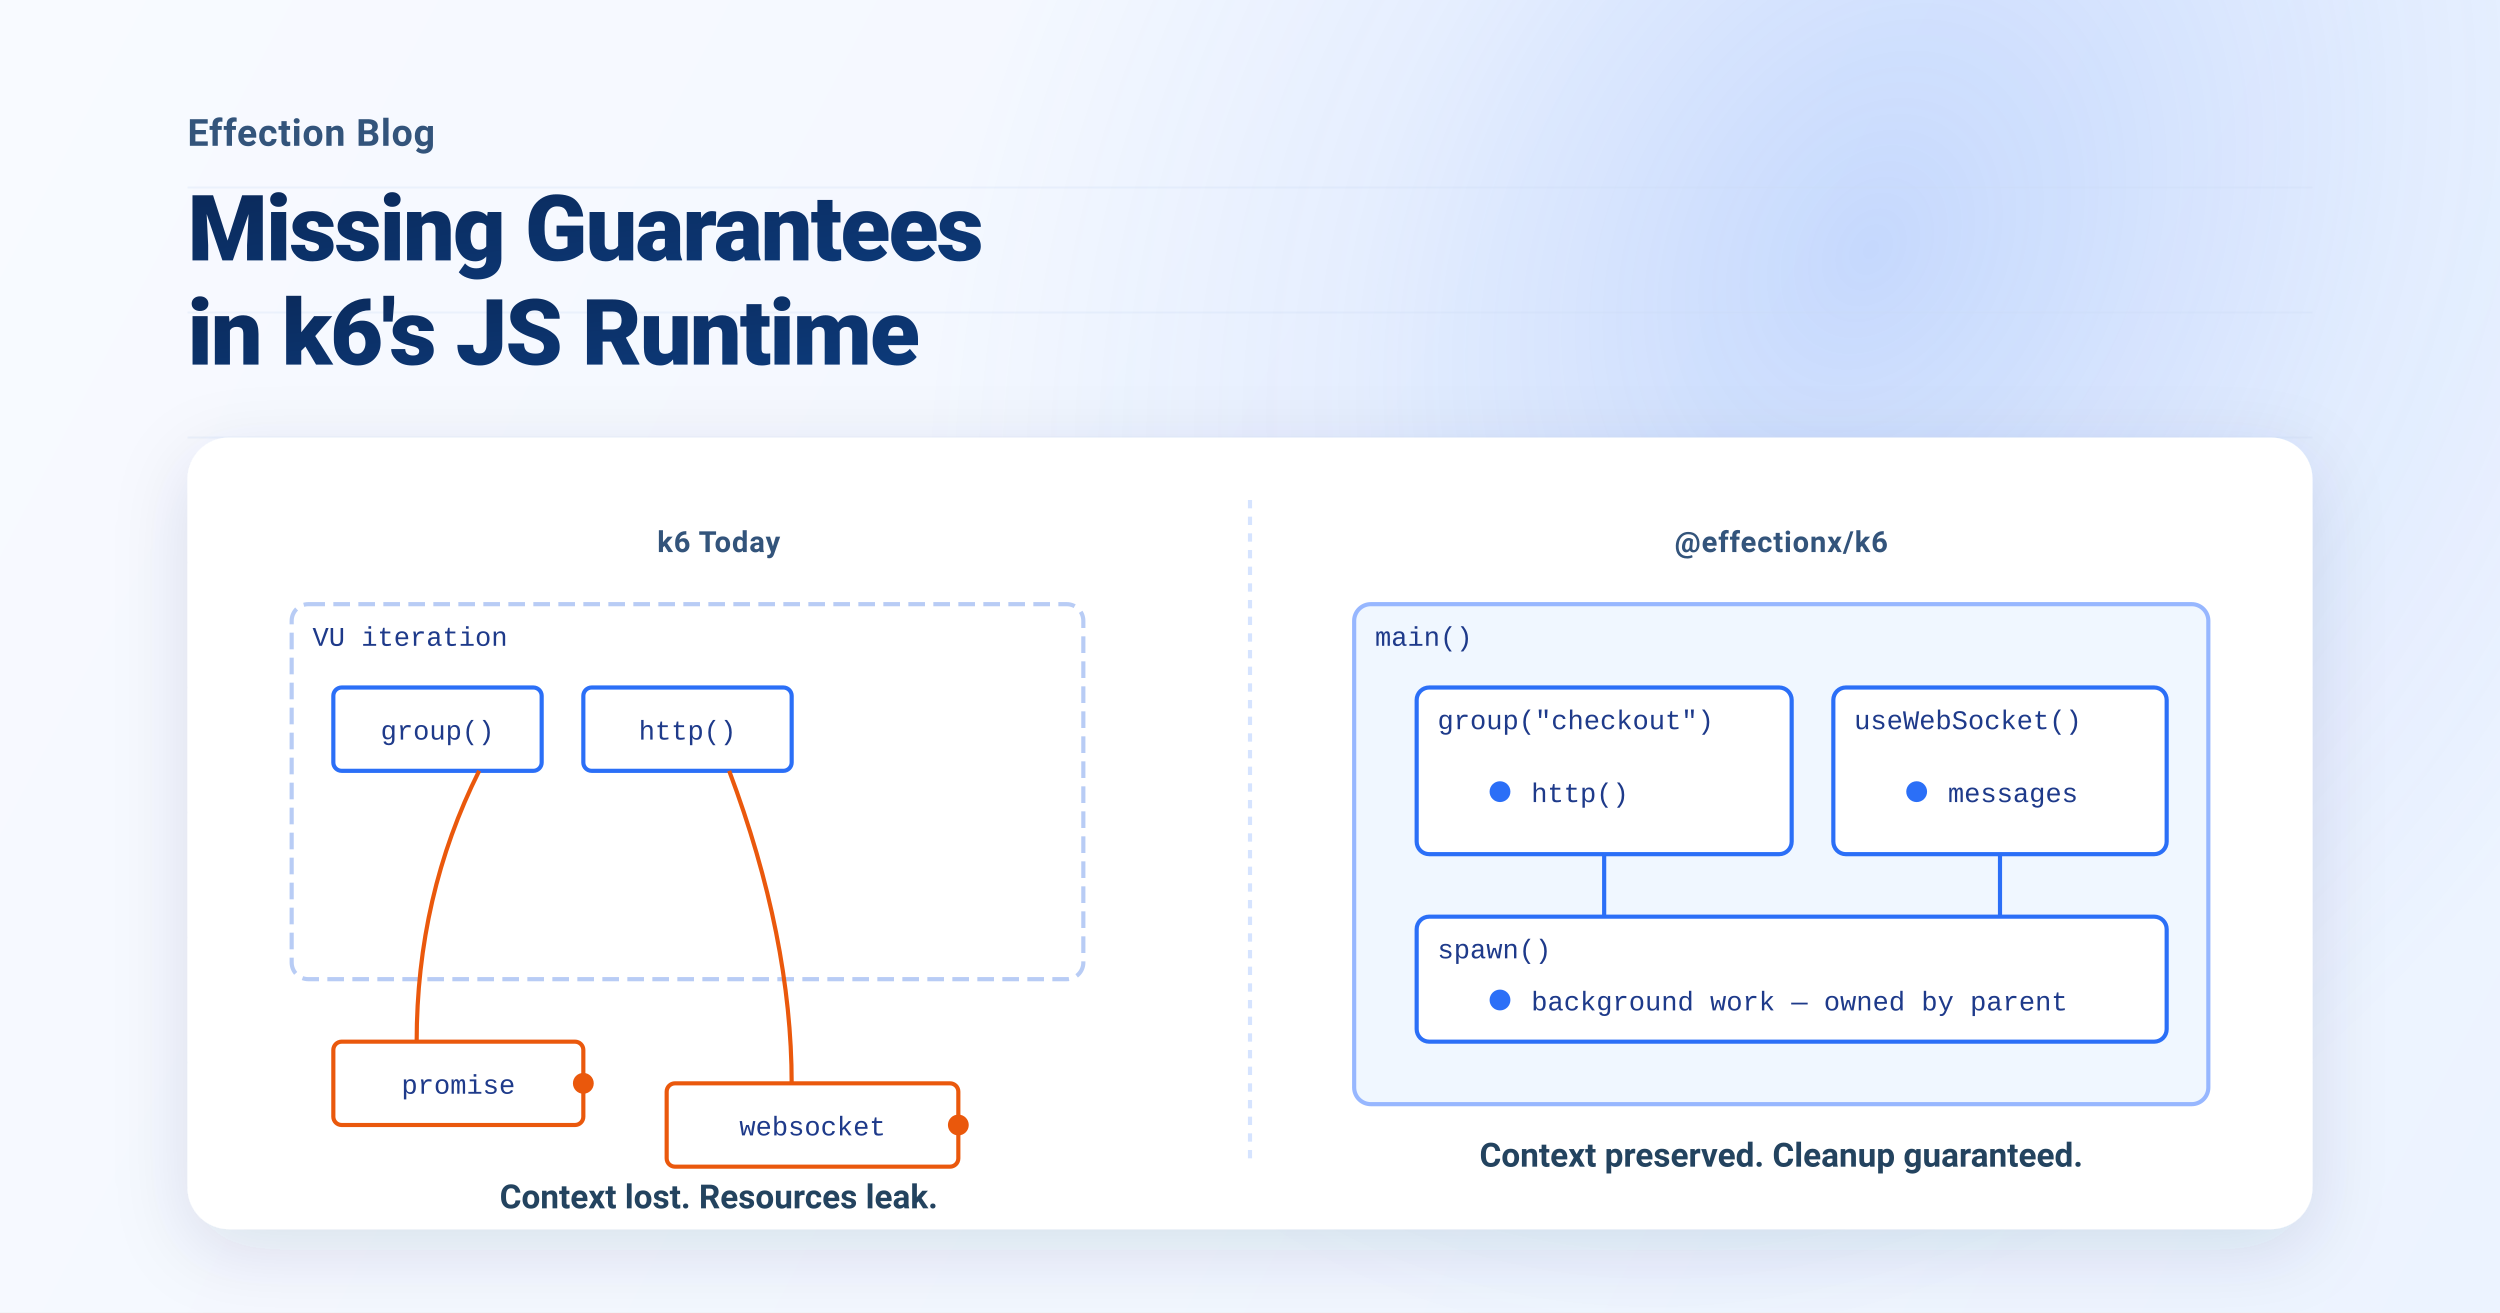
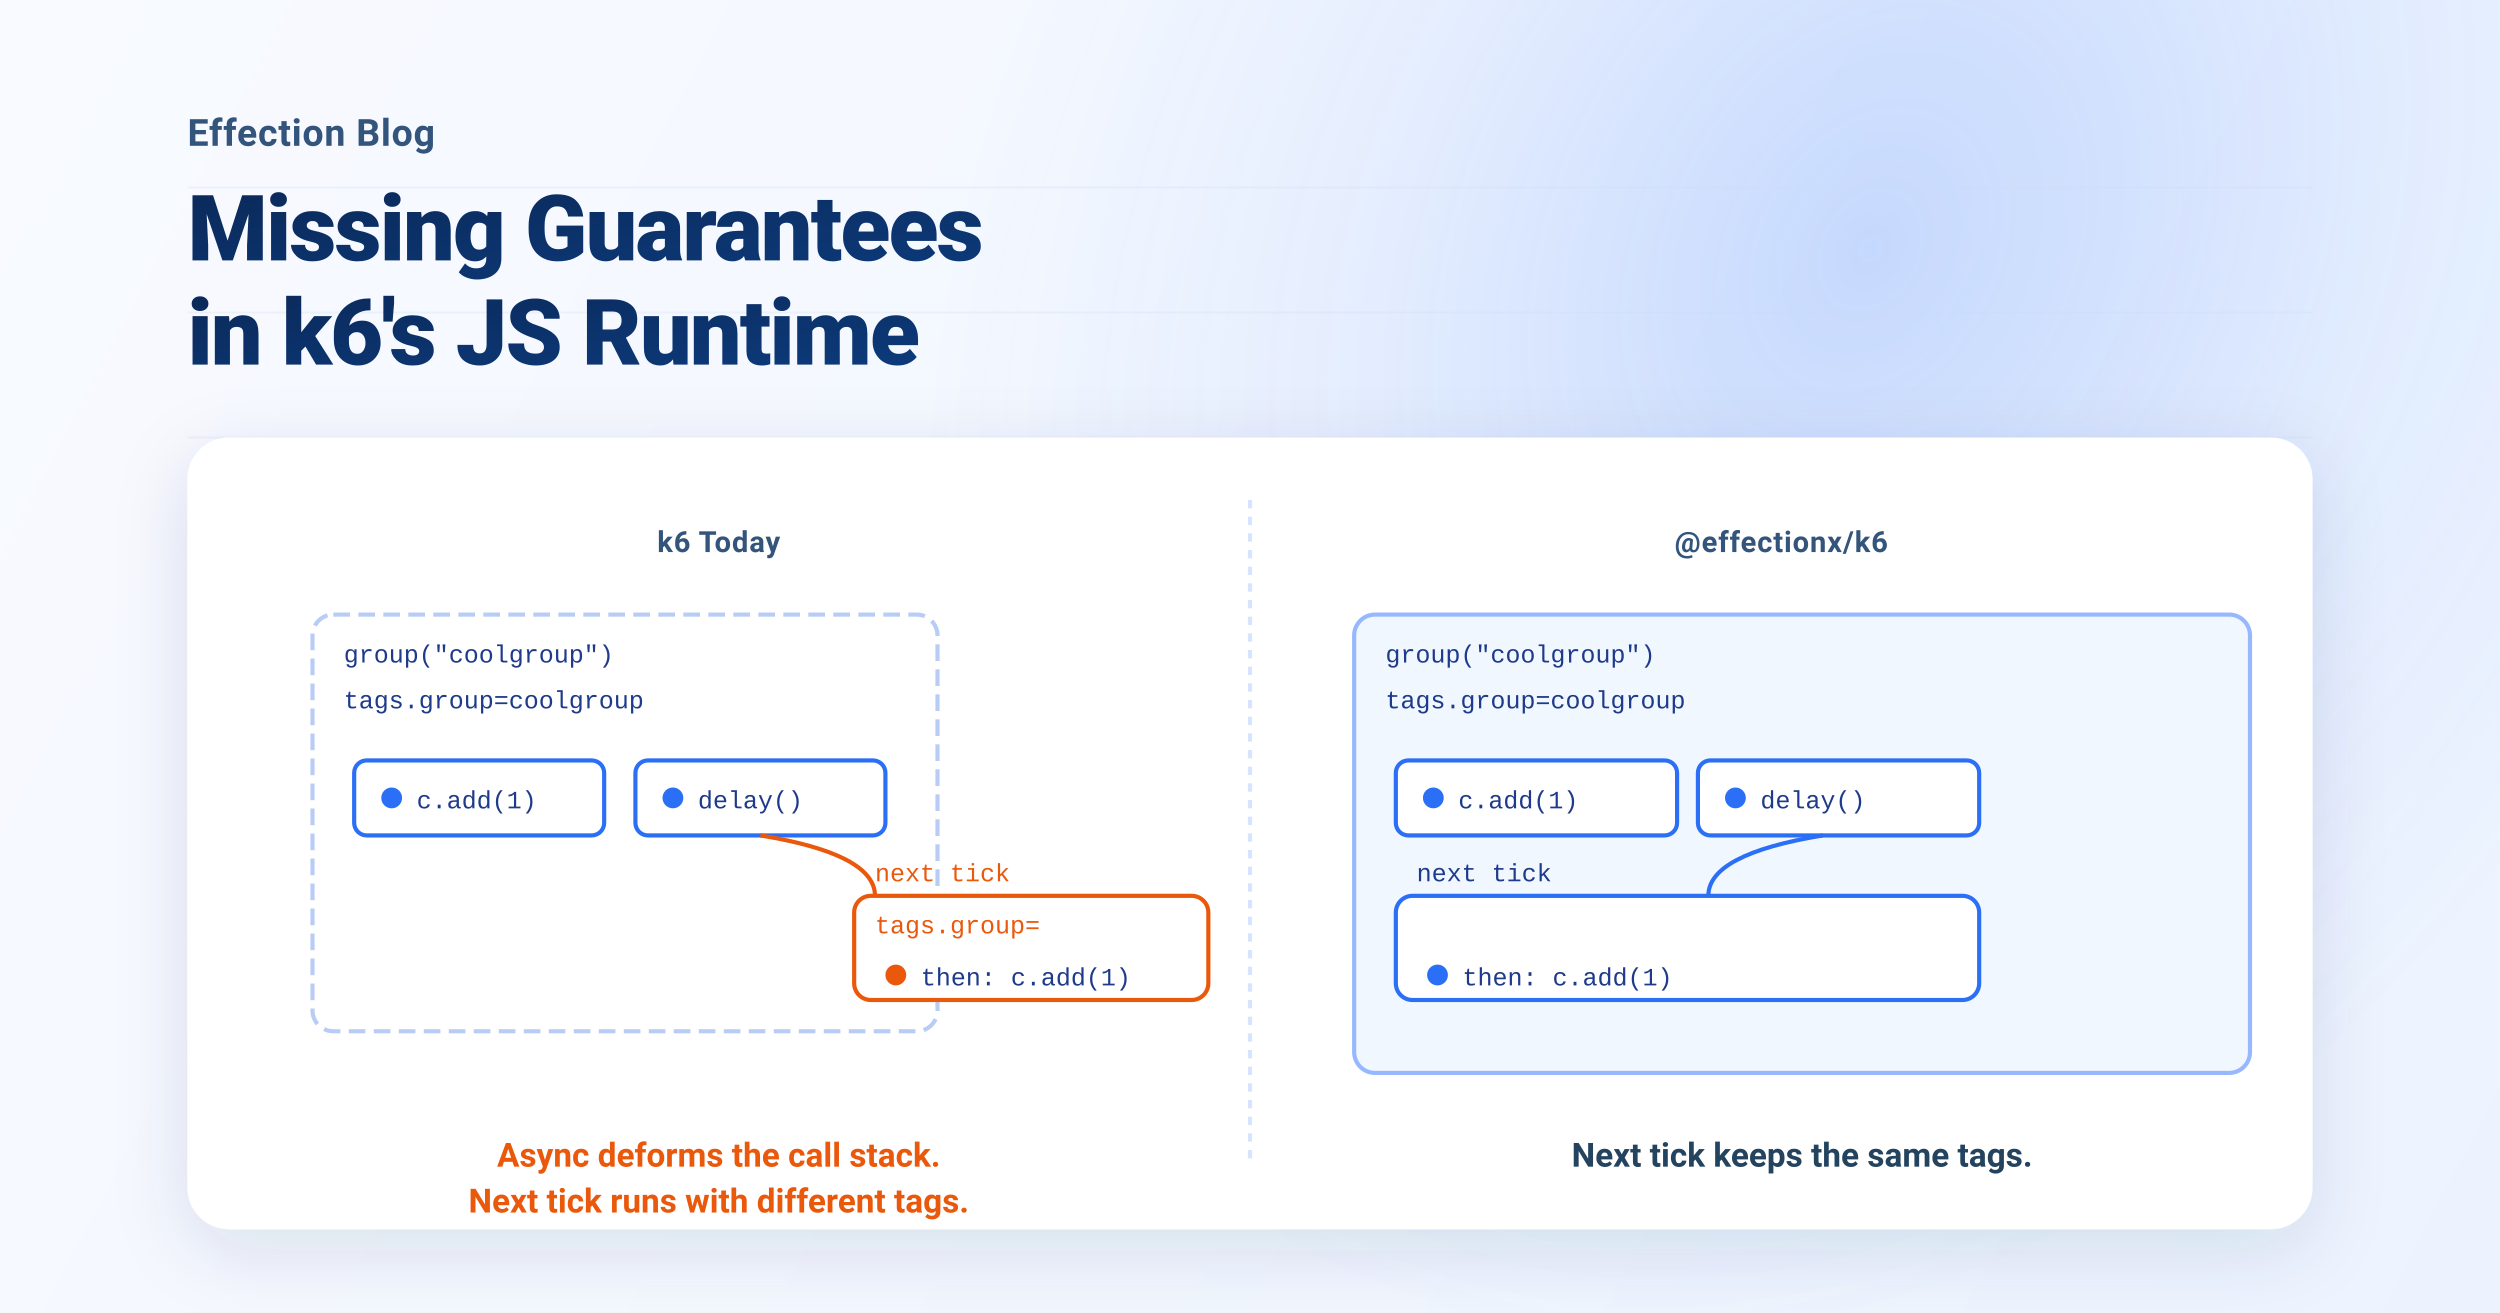
- <svg xmlns="http://www.w3.org/2000/svg" width="1200" height="630" viewBox="0 0 1200 630" fill="none" role="img" aria-label="Split view showing tangled async wires escaping scope on left, clean nested scopes on right">
+ <svg xmlns="http://www.w3.org/2000/svg" width="1200" height="630" viewBox="0 0 1200 630" fill="none" role="img" aria-label="Diagram showing async shifting work to the next tick where tags differ, and how structured scopes keep tags consistent">
  <defs>
    <linearGradient id="bg-light-grad" x1="0" y1="0" x2="1200" y2="630" gradientUnits="userSpaceOnUse">
      <stop offset="0" stop-color="#F8FAFF" />
      <stop offset="0.55" stop-color="#F2F7FF" />
      <stop offset="1" stop-color="#ECF3FF" />
    </linearGradient>
    <radialGradient id="glow-light-grad" cx="0" cy="0" r="1" gradientUnits="userSpaceOnUse" gradientTransform="translate(900 120) rotate(120) scale(560 420)">
      <stop offset="0" stop-color="#2B6FF7" stop-opacity="0.22" />
      <stop offset="0.55" stop-color="#2B6FF7" stop-opacity="0.07" />
      <stop offset="1" stop-color="#2B6FF7" stop-opacity="0" />
    </radialGradient>
    <radialGradient id="glow-dark-grad" cx="0" cy="0" r="1" gradientUnits="userSpaceOnUse" gradientTransform="translate(900 120) rotate(120) scale(560 420)">
      <stop offset="0" stop-color="#60A5FA" stop-opacity="0.10" />
      <stop offset="0.55" stop-color="#60A5FA" stop-opacity="0.03" />
      <stop offset="1" stop-color="#60A5FA" stop-opacity="0" />
    </radialGradient>
    <linearGradient id="ink" x1="0" y1="0" x2="1" y2="1">
      <stop offset="0" stop-color="#0B2A5B" />
      <stop offset="1" stop-color="#0C3A7A" />
    </linearGradient>
    <filter id="softShadow-light" x="-40" y="-40" width="1280" height="710" filterUnits="userSpaceOnUse" color-interpolation-filters="sRGB">
      <feDropShadow dx="0" dy="10" stdDeviation="18" flood-color="#0B2A5B" flood-opacity="0.12" />
    </filter>
    <filter id="softShadow-dark" x="-40" y="-40" width="1280" height="710" filterUnits="userSpaceOnUse" color-interpolation-filters="sRGB">
      <feDropShadow dx="0" dy="10" stdDeviation="18" flood-color="#000000" flood-opacity="0.25" />
    </filter>
    <style>
    /* ---- Font stacks ---- */
    .svg-title {
      font-family:
        ui-sans-serif, system-ui, -apple-system, Segoe UI, Roboto, Helvetica,
        Arial, "Apple Color Emoji", "Segoe UI Emoji";
      font-size: 44px;
      font-weight: 800;
      letter-spacing: -0.02em;
    }
    .svg-subtitle {
      font-family:
        ui-sans-serif, system-ui, -apple-system, Segoe UI, Roboto, Helvetica,
        Arial, "Apple Color Emoji", "Segoe UI Emoji";
      font-size: 18px;
      font-weight: 600;
      letter-spacing: 0.02em;
      text-transform: uppercase;
    }
    .svg-caption {
      font-family:
        ui-sans-serif, system-ui, -apple-system, Segoe UI, Roboto, Helvetica,
        Arial, "Apple Color Emoji", "Segoe UI Emoji";
      font-size: 16px;
      font-weight: 600;
    }
    .svg-label {
      font-family:
        ui-sans-serif, system-ui, -apple-system, Segoe UI, Roboto, Helvetica,
        Arial, "Apple Color Emoji", "Segoe UI Emoji";
      font-size: 14px;
      font-weight: 700;
      letter-spacing: 0.03em;
      text-transform: uppercase;
    }
    .svg-mono {
      font-family:
        ui-monospace, SFMono-Regular, Menlo, Monaco, Consolas,
        "Liberation Mono", "Courier New", monospace;
      font-size: 13px;
    }
+     .svg-mono-sm {
+       font-family:
+         ui-monospace, SFMono-Regular, Menlo, Monaco, Consolas,
+         "Liberation Mono", "Courier New", monospace;
+       font-size: 12px;
+     }

    /* ---- Light mode (default) ---- */
    .svg-bg-light {
      display: block;
    }
    .svg-bg-dark {
      display: none;
    }
    .svg-glow-light {
      display: block;
    }
    .svg-glow-dark {
      display: none;
    }
    .svg-shadow-light {
      display: block;
    }
    .svg-shadow-dark {
      display: none;
    }

    .svg-grid {
      opacity: 0.25;
    }
    .svg-grid-line {
      stroke: #c9d9f2;
      stroke-width: 1;
    }

    .svg-card {
      fill: #ffffff;
    }
    .svg-divider {
      stroke: #d6e4ff;
      stroke-dasharray: 4 4;
      stroke-width: 2;
    }

    /* Left side: Broken async */
    .svg-dashed-boundary {
      stroke: #b8ccf5;
      stroke-width: 2;
      stroke-dasharray: 8 4;
      fill: none;
    }
    .svg-leak-wire {
      stroke: #ea580c;
      stroke-width: 2;
      fill: none;
    }
    .svg-leak-dot {
      fill: #ea580c;
    }
    .svg-leak-text {
      fill: #ea580c;
    }

    /* Right side: Structured */
    .svg-scope-parent {
      fill: #f0f7ff;
      stroke: #97b7ff;
      stroke-width: 2;
    }
    .svg-scope-child {
      fill: #ffffff;
      stroke: #2b6ff7;
      stroke-width: 2;
    }
    .svg-dot-primary {
      fill: #2b6ff7;
    }
    .svg-check-text {
      fill: #16a34a;
    }
    .svg-contained-wire {
      stroke: #2b6ff7;
      stroke-width: 2;
      fill: none;
    }

    /* Shared text */
    .svg-title {
      fill: url(#ink);
    }
    .svg-subtitle {
      fill: #33547b;
    }
    .svg-caption {
      fill: #23435f;
    }
    .svg-label {
      fill: #33547b;
    }
    .svg-mono {
      fill: #1e3a8a;
    }
+     .svg-mono-sm {
+       fill: #1e3a8a;
+     }
+     .svg-warn-text {
+       fill: #ea580c;
+     }

    /* ---- Dark mode ---- */
    @media (prefers-color-scheme: dark) {
      .svg-bg-light {
        display: none;
      }
      .svg-bg-dark {
        display: block;
      }
      .svg-glow-light {
        display: none;
      }
      .svg-glow-dark {
        display: block;
      }
      .svg-shadow-light {
        display: none;
      }
      .svg-shadow-dark {
        display: block;
      }

      .svg-grid {
        opacity: 0.20;
      }
      .svg-grid-line {
        stroke: #374151;
      }

      .svg-card {
        fill: #1f2937;
      }
      .svg-divider {
        stroke: #374151;
      }

      .svg-dashed-boundary {
        stroke: #4b5563;
      }
      .svg-leak-wire {
        stroke: #fb923c;
      }
      .svg-leak-dot {
        fill: #fb923c;
      }
      .svg-leak-text {
        fill: #fb923c;
      }

      .svg-scope-parent {
        fill: #111827;
        stroke: #374151;
      }
      .svg-scope-child {
        fill: #1f2937;
        stroke: #60a5fa;
      }
      .svg-dot-primary {
        fill: #60a5fa;
      }
      .svg-check-text {
        fill: #4ade80;
      }
      .svg-contained-wire {
        stroke: #60a5fa;
      }

      .svg-title {
        fill: #f3f4f6;
      }
      .svg-subtitle {
        fill: #9ca3af;
      }
      .svg-caption {
        fill: #d1d5db;
      }
      .svg-label {
        fill: #9ca3af;
      }
      .svg-mono {
        fill: #e5e7eb;
+       }
+       .svg-mono-sm {
+         fill: #e5e7eb;
+       }
+       .svg-warn-text {
+         fill: #fb923c;
      }
    }
    </style>
  </defs>
  <rect class="svg-bg-light" x="0" y="0" width="1200" height="630" fill="url(#bg-light-grad)" />
  <rect class="svg-bg-dark" x="0" y="0" width="1200" height="630" fill="#111827" />
  <rect class="svg-glow-light" x="0" y="0" width="1200" height="630" fill="url(#glow-light-grad)" />
  <rect class="svg-glow-dark" x="0" y="0" width="1200" height="630" fill="url(#glow-dark-grad)" />
  <g class="svg-grid">
    <path class="svg-grid-line" d="M90 90H1110" />
    <path class="svg-grid-line" d="M90 150H1110" />
    <path class="svg-grid-line" d="M90 210H1110" />
    <path class="svg-grid-line" d="M90 270H1110" />
    <path class="svg-grid-line" d="M90 330H1110" />
    <path class="svg-grid-line" d="M90 390H1110" />
    <path class="svg-grid-line" d="M90 450H1110" />
    <path class="svg-grid-line" d="M90 510H1110" />
    <path class="svg-grid-line" d="M90 570H1110" />
  </g>
  <text x="90" y="70" class="svg-subtitle">Effection Blog</text>
  <text x="90" y="125" class="svg-title">Missing Guarantees</text>
  <text x="90" y="175" class="svg-title">in k6's JS Runtime</text>
  <g class="svg-shadow-light" filter="url(#softShadow-light)">
    <rect class="svg-card" x="90" y="210" width="1020" height="380" rx="20" />
  </g>
  <g class="svg-shadow-dark" filter="url(#softShadow-dark)">
    <rect class="svg-card" x="90" y="210" width="1020" height="380" rx="20" />
  </g>
  <line class="svg-divider" x1="600" y1="240" x2="600" y2="560" />
  <text x="345" y="265" class="svg-label" text-anchor="middle">k6 Today</text>
-   <rect class="svg-dashed-boundary" x="140" y="290" width="380" height="180" rx="8" />
-   <text x="150" y="310" class="svg-mono">VU iteration</text>
-   <rect class="svg-scope-child" x="160" y="330" width="100" height="40" rx="4" />
-   <text x="210" y="355" class="svg-mono" text-anchor="middle">group()</text>
-   <rect class="svg-scope-child" x="280" y="330" width="100" height="40" rx="4" />
-   <text x="330" y="355" class="svg-mono" text-anchor="middle">http()</text>
-   <rect class="svg-scope-child" x="160" y="500" width="120" height="40" rx="4" style="stroke: #ea580c" />
-   <text x="220" y="525" class="svg-mono" text-anchor="middle">promise</text>
-   <circle class="svg-leak-dot" cx="280" cy="520" r="5" />
-   <rect class="svg-scope-child" x="320" y="520" width="140" height="40" rx="4" style="stroke: #ea580c" />
-   <text x="390" y="545" class="svg-mono" text-anchor="middle">websocket</text>
-   <circle class="svg-leak-dot" cx="460" cy="540" r="5" />
-   <path class="svg-leak-wire" d="M230 370 Q 200 430 200 500" />
-   <path class="svg-leak-wire" d="M350 370 Q 380 450 380 520" />
-   <text x="345" y="580" class="svg-leak-text svg-caption" text-anchor="middle">Context lost. Resources leak.</text>
+   <rect class="svg-dashed-boundary" x="150" y="295" width="300" height="200" rx="10" />
+   <text x="165" y="318" class="svg-mono-sm">group("coolgroup")</text>
+   <text x="165" y="340" class="svg-mono-sm">tags.group=coolgroup</text>
+   <rect class="svg-scope-child" x="170" y="365" width="120" height="36" rx="6" />
+   <circle class="svg-dot-primary" cx="188" cy="383" r="5" />
+   <text x="200" y="388" class="svg-mono-sm">c.add(1)</text>
+   <rect class="svg-scope-child" x="305" y="365" width="120" height="36" rx="6" />
+   <circle class="svg-dot-primary" cx="323" cy="383" r="5" />
+   <text x="335" y="388" class="svg-mono-sm">delay()</text>
+   <rect class="svg-scope-child" x="410" y="430" width="170" height="50" rx="8" style="stroke: #ea580c; stroke-width: 2" />
+   <text x="420" y="423" class="svg-mono-sm svg-warn-text">next tick</text>
+   <text x="420" y="448" class="svg-mono-sm svg-warn-text">tags.group=</text>
+   <circle class="svg-leak-dot" cx="430" cy="468" r="5" />
+   <text x="442" y="473" class="svg-mono-sm">then: c.add(1)</text>
+   <path class="svg-leak-wire" d="M365 401 Q 420 410 420 430" />
+   <text x="345" y="560" class="svg-caption svg-warn-text" text-anchor="middle">Async deforms the call stack.</text>
+   <text x="345" y="582" class="svg-caption svg-warn-text" text-anchor="middle">Next tick runs with different tags.</text>
  <text x="855" y="265" class="svg-label" text-anchor="middle">@effectionx/k6</text>
-   <rect class="svg-scope-parent" x="650" y="290" width="410" height="240" rx="8" />
-   <text x="660" y="310" class="svg-mono">main()</text>
-   <rect class="svg-scope-child" x="680" y="330" width="180" height="80" rx="6" />
-   <text x="690" y="350" class="svg-mono">group("checkout")</text>
-   <circle class="svg-dot-primary" cx="720" cy="380" r="5" />
-   <text x="735" y="385" class="svg-mono">http()</text>
-   <rect class="svg-scope-child" x="880" y="330" width="160" height="80" rx="6" />
-   <text x="890" y="350" class="svg-mono">useWebSocket()</text>
-   <circle class="svg-dot-primary" cx="920" cy="380" r="5" />
-   <text x="935" y="385" class="svg-mono">messages</text>
-   <rect class="svg-scope-child" x="680" y="440" width="360" height="60" rx="6" />
-   <text x="690" y="460" class="svg-mono">spawn()</text>
-   <circle class="svg-dot-primary" cx="720" cy="480" r="5" />
-   <text x="735" y="485" class="svg-mono">background work — owned by parent</text>
-   <path class="svg-contained-wire" d="M770 410 L 770 440" />
-   <path class="svg-contained-wire" d="M960 410 L 960 440" />
-   <text x="855" y="560" class="svg-check-text svg-caption" text-anchor="middle">Context preserved. Cleanup guaranteed.</text>
+   <rect class="svg-scope-parent" x="650" y="295" width="430" height="220" rx="10" />
+   <text x="665" y="318" class="svg-mono-sm">group("coolgroup")</text>
+   <text x="665" y="340" class="svg-mono-sm">tags.group=coolgroup</text>
+   <rect class="svg-scope-child" x="670" y="365" width="135" height="36" rx="6" />
+   <circle class="svg-dot-primary" cx="688" cy="383" r="5" />
+   <text x="700" y="388" class="svg-mono-sm">c.add(1)</text>
+   <rect class="svg-scope-child" x="815" y="365" width="135" height="36" rx="6" />
+   <circle class="svg-dot-primary" cx="833" cy="383" r="5" />
+   <text x="845" y="388" class="svg-mono-sm">delay()</text>
+   <rect class="svg-scope-child" x="670" y="430" width="280" height="50" rx="8" />
+   <text x="680" y="423" class="svg-mono-sm">next tick</text>
+   <circle class="svg-dot-primary" cx="690" cy="468" r="5" />
+   <text x="702" y="473" class="svg-mono-sm">then: c.add(1)</text>
+   <path class="svg-contained-wire" d="M875 401 Q 820 410 820 430" />
+   <text x="865" y="560" class="svg-check-text svg-caption" text-anchor="middle">Next tick keeps the same tags.</text>
</svg>
